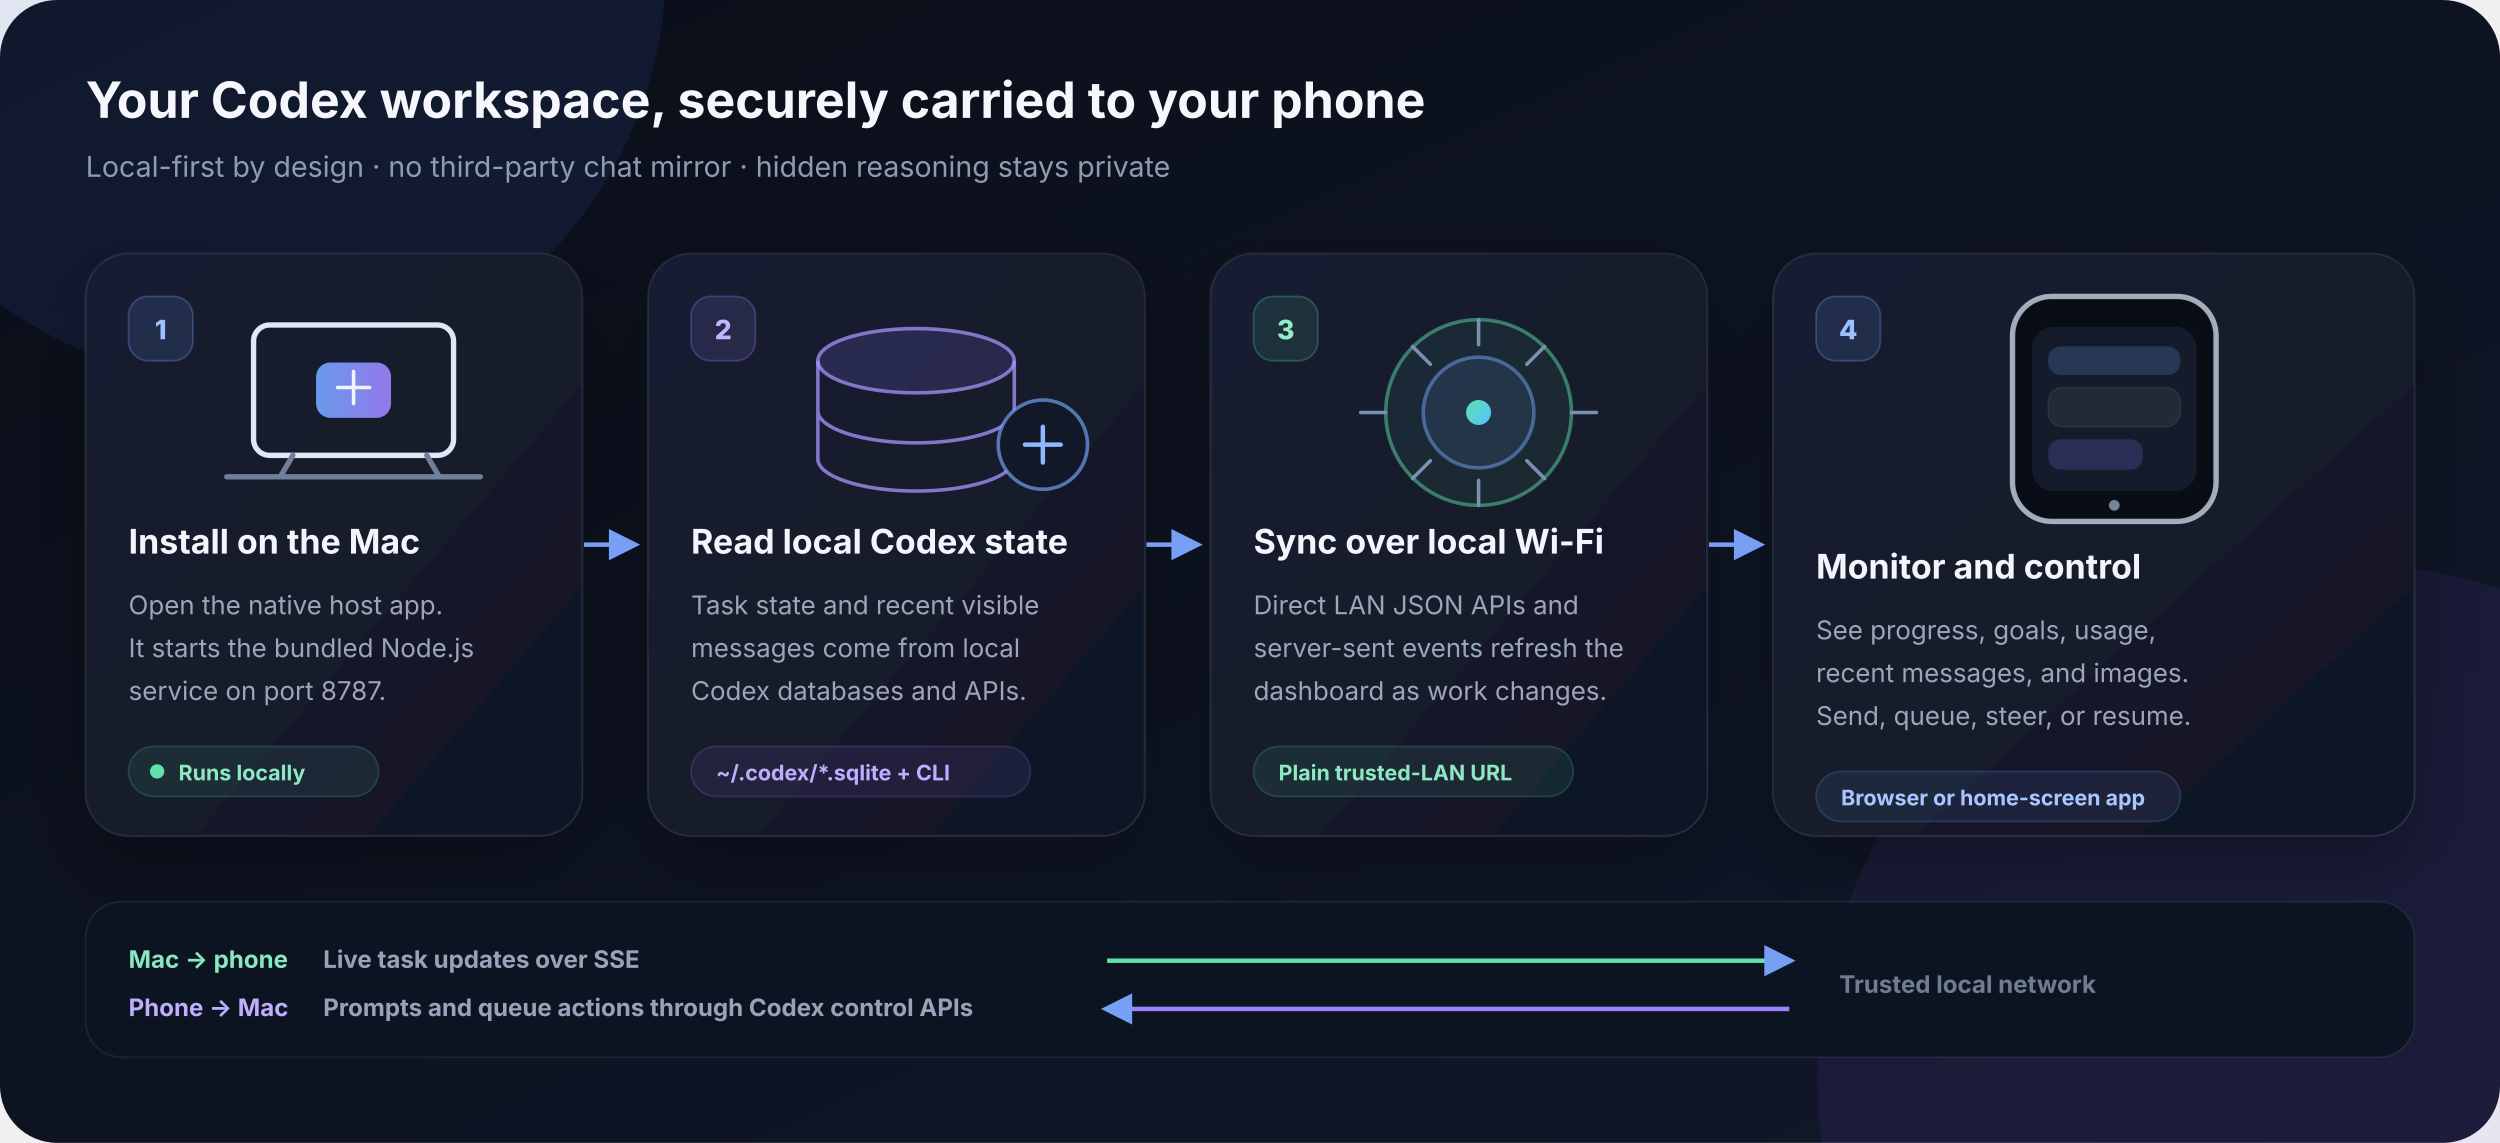
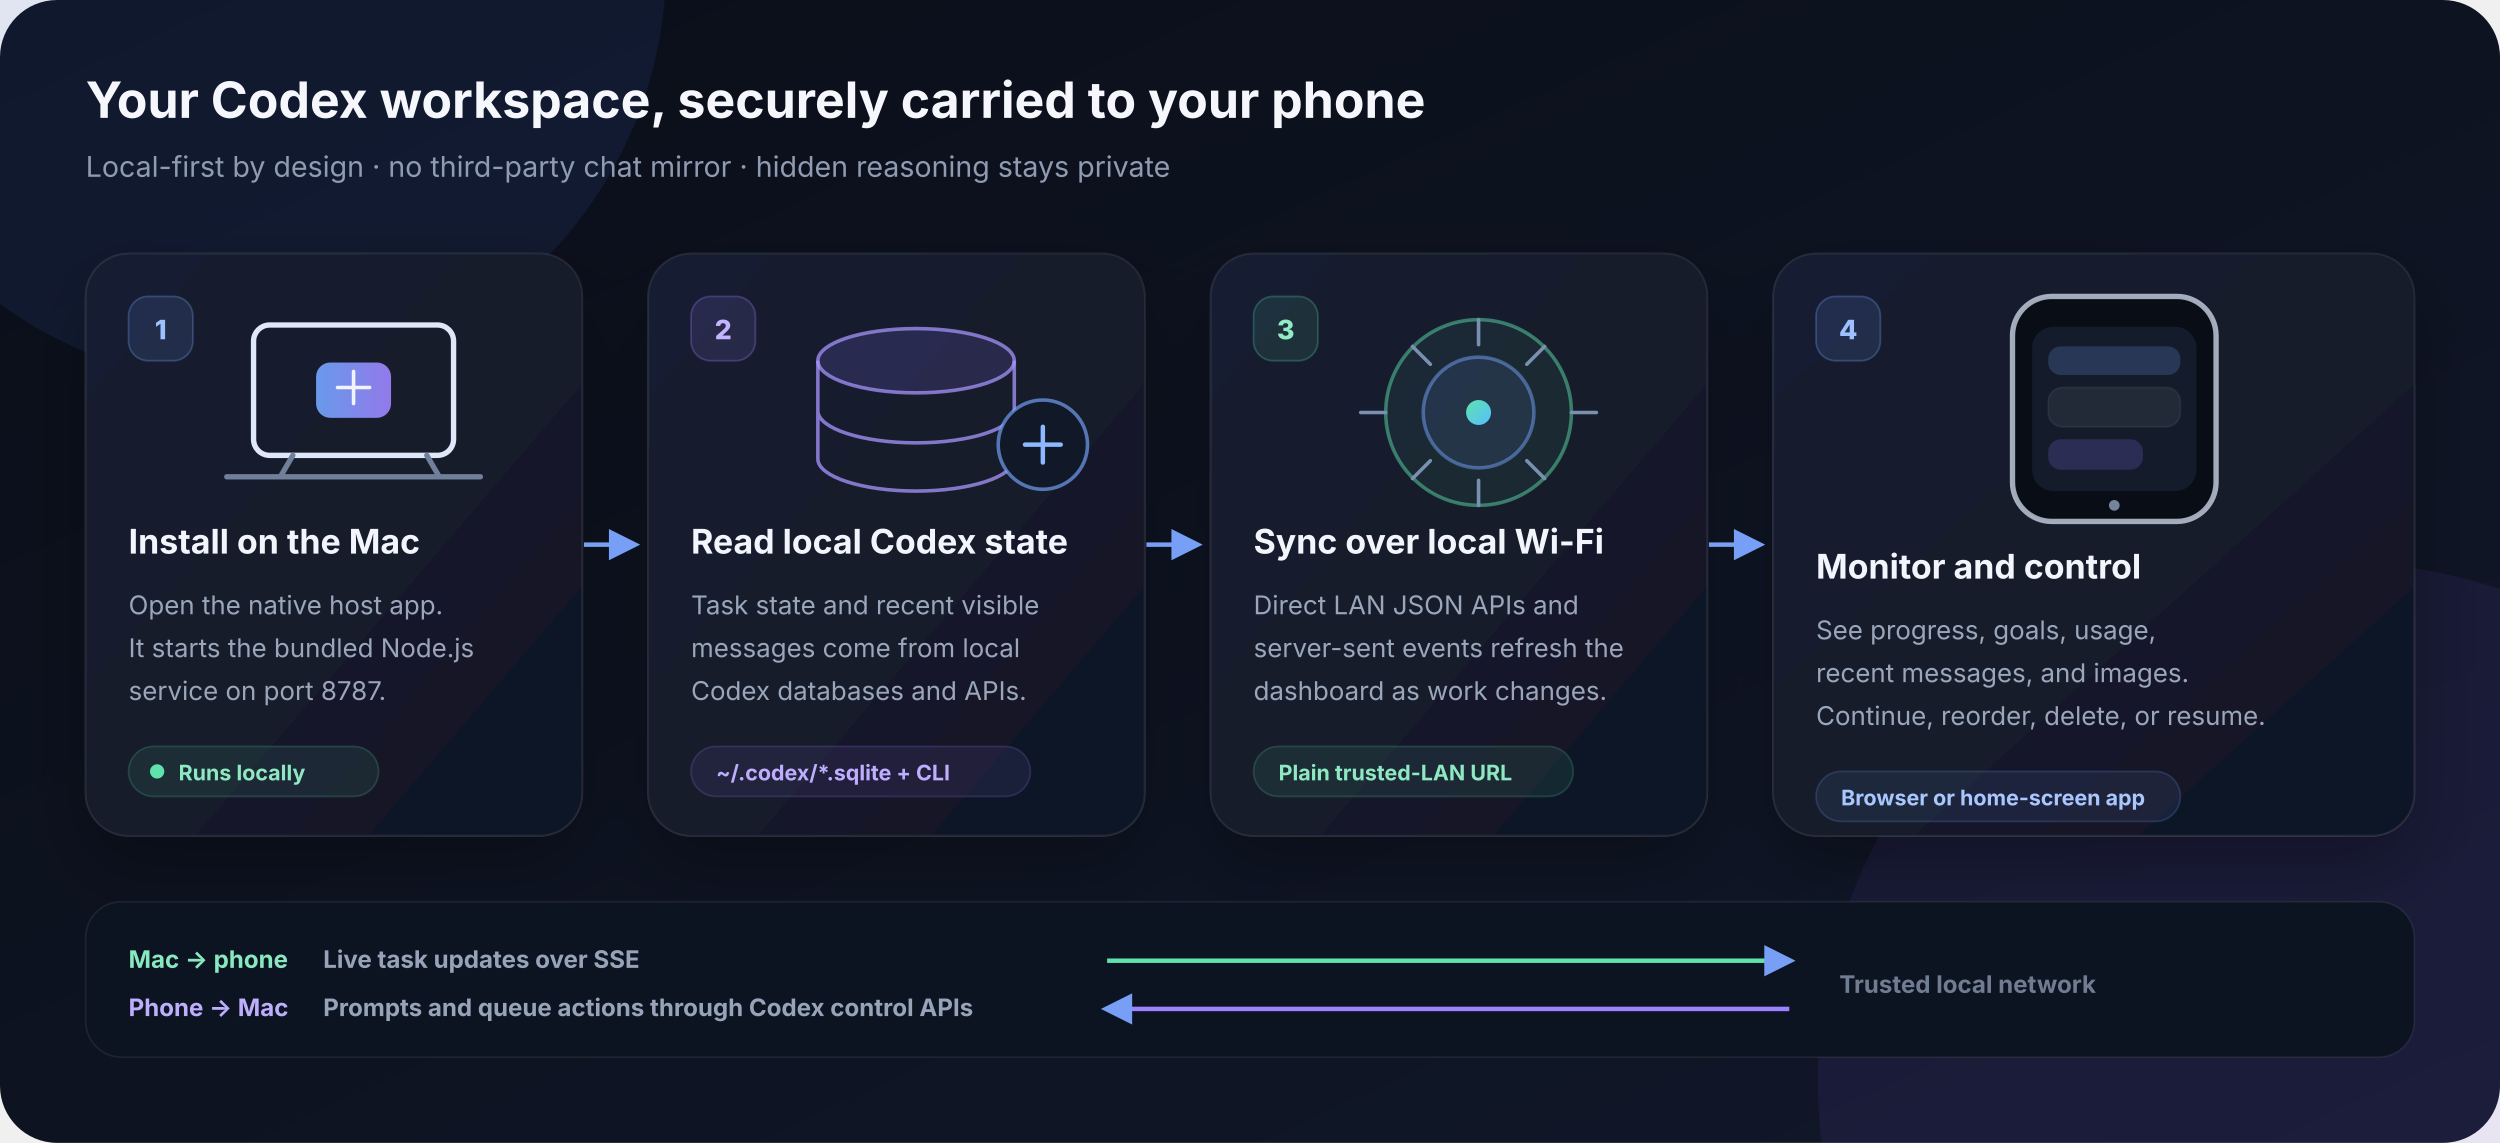
<svg xmlns="http://www.w3.org/2000/svg" width="1400" height="640" viewBox="0 0 1400 640" role="img" aria-labelledby="title desc">
  <defs>
    <linearGradient id="bg" x1="0" y1="0" x2="1" y2="1">
      <stop stop-color="#0a0e18" />
      <stop offset="1" stop-color="#11182a" />
    </linearGradient>
    <linearGradient id="card" x1="0" y1="0" x2="1" y2="1">
      <stop stop-color="#171f31" />
      <stop offset="1" stop-color="#101625" />
    </linearGradient>
    <linearGradient id="accent" x1="0" y1="0" x2="1" y2="0">
      <stop stop-color="#72a7ff" />
      <stop offset="1" stop-color="#a083ff" />
    </linearGradient>
    <linearGradient id="green" x1="0" y1="0" x2="1" y2="1">
      <stop stop-color="#5fe2ac" />
      <stop offset="1" stop-color="#55bfff" />
    </linearGradient>
    <filter id="shadow" x="-20%" y="-20%" width="140%" height="150%">
      <feDropShadow dx="0" dy="18" stdDeviation="20" flood-color="#000" flood-opacity=".28" />
    </filter>
    <marker id="arrow" viewBox="0 0 10 10" refX="8" refY="5" markerWidth="7" markerHeight="7" orient="auto-start-reverse">
      <path d="M0 0 10 5 0 10Z" fill="#779ff6" />
    </marker>
  </defs>
  <rect width="1400" height="640" rx="32" fill="url(#bg)" />
  <circle cx="138" cy="-20" r="235" fill="#4e78ff" opacity=".09" />
  <circle cx="1308" cy="605" r="290" fill="#8a5dff" opacity=".08" />
  <text x="48" y="66" fill="#f5f7fc" font-family="Inter, -apple-system, BlinkMacSystemFont, Segoe UI, sans-serif" font-size="28" font-weight="720">Your Codex workspace, securely carried to your phone</text>
  <text x="48" y="99" fill="#8f9bb1" font-family="Inter, -apple-system, BlinkMacSystemFont, Segoe UI, sans-serif" font-size="16">Local-first by design · no third-party chat mirror · hidden reasoning stays private</text>
  <g filter="url(#shadow)">
    <rect x="48" y="142" width="278" height="326" rx="24" fill="url(#card)" stroke="#ffffff" stroke-opacity=".08" />
    <rect x="363" y="142" width="278" height="326" rx="24" fill="url(#card)" stroke="#ffffff" stroke-opacity=".08" />
    <rect x="678" y="142" width="278" height="326" rx="24" fill="url(#card)" stroke="#ffffff" stroke-opacity=".08" />
    <rect x="993" y="142" width="359" height="326" rx="24" fill="url(#card)" stroke="#ffffff" stroke-opacity=".08" />
  </g>
  <g font-family="Inter, -apple-system, BlinkMacSystemFont, Segoe UI, sans-serif">
    <g transform="translate(72 166)">
      <rect width="36" height="36" rx="11" fill="#78a8ff" fill-opacity=".13" stroke="#78a8ff" stroke-opacity=".28" />
      <text x="18" y="24" text-anchor="middle" fill="#9dc0ff" font-size="15" font-weight="760">1</text>
      <rect x="70" y="16" width="112" height="73" rx="9" fill="none" stroke="#dfe8f8" stroke-width="3" />
      <path d="M55 101h142M92 89l-7 12m82-12 7 12" fill="none" stroke="#70809a" stroke-width="3" stroke-linecap="round" />
      <rect x="105" y="37" width="42" height="31" rx="8" fill="url(#accent)" opacity=".9" />
      <path d="M117 51h18m-9-9v18" stroke="#fff" stroke-width="2" stroke-linecap="round" opacity=".9" />
      <text x="0" y="144" fill="#f2f5fb" font-size="19" font-weight="700">Install on the Mac</text>
      <text x="0" y="178" fill="#9aa6ba" font-size="14.5">Open the native host app.</text>
      <text x="0" y="202" fill="#9aa6ba" font-size="14.5">It starts the bundled Node.js</text>
      <text x="0" y="226" fill="#9aa6ba" font-size="14.5">service on port 8787.</text>
      <rect x="0" y="252" width="140" height="28" rx="14" fill="#5fe2ac" fill-opacity=".09" stroke="#5fe2ac" stroke-opacity=".18" />
      <circle cx="16" cy="266" r="4" fill="#5fe2ac" />
      <text x="28" y="271" fill="#8ee9c3" font-size="12" font-weight="650">Runs locally</text>
    </g>
    <g transform="translate(387 166)">
      <rect width="36" height="36" rx="11" fill="#9d83ff" fill-opacity=".13" stroke="#a083ff" stroke-opacity=".28" />
      <text x="18" y="24" text-anchor="middle" fill="#c3b4ff" font-size="15" font-weight="760">2</text>
      <ellipse cx="126" cy="36" rx="55" ry="18" fill="#8f73ff" fill-opacity=".16" stroke="#aa96ff" stroke-opacity=".72" stroke-width="2" />
      <path d="M71 36v55c0 10 25 18 55 18s55-8 55-18V36M71 64c0 10 25 18 55 18s55-8 55-18" fill="none" stroke="#a895ff" stroke-opacity=".75" stroke-width="2" />
      <circle cx="197" cy="83" r="25" fill="#111827" stroke="#78a8ff" stroke-opacity=".65" stroke-width="2" />
      <path d="M187 83h20m-10-10v20" stroke="#8db7ff" stroke-width="2.5" stroke-linecap="round" />
      <text x="0" y="144" fill="#f2f5fb" font-size="19" font-weight="700">Read local Codex state</text>
      <text x="0" y="178" fill="#9aa6ba" font-size="14.5">Task state and recent visible</text>
      <text x="0" y="202" fill="#9aa6ba" font-size="14.5">messages come from local</text>
      <text x="0" y="226" fill="#9aa6ba" font-size="14.5">Codex databases and APIs.</text>
      <rect x="0" y="252" width="190" height="28" rx="14" fill="#a083ff" fill-opacity=".09" stroke="#a083ff" stroke-opacity=".18" />
      <text x="14" y="271" fill="#bfaeff" font-size="12" font-weight="650">~/.codex/*.sqlite + CLI</text>
    </g>
    <g transform="translate(702 166)">
      <rect width="36" height="36" rx="11" fill="#5fe2ac" fill-opacity=".11" stroke="#5fe2ac" stroke-opacity=".25" />
      <text x="18" y="24" text-anchor="middle" fill="#91ebc7" font-size="15" font-weight="760">3</text>
      <circle cx="126" cy="65" r="52" fill="#5fe2ac" fill-opacity=".07" stroke="#5fe2ac" stroke-opacity=".48" stroke-width="2" />
      <circle cx="126" cy="65" r="31" fill="#78a8ff" fill-opacity=".1" stroke="#78a8ff" stroke-opacity=".48" stroke-width="2" />
      <circle cx="126" cy="65" r="7" fill="url(#green)" />
      <path d="M126 13v14m0 76v14M74 65H60m132 0h-14M89 28l10 10m54 54 10 10m0-74-10 10M99 92l-10 10" stroke="#7990b0" stroke-width="2" stroke-linecap="round" />
      <text x="0" y="144" fill="#f2f5fb" font-size="19" font-weight="700">Sync over local Wi-Fi</text>
      <text x="0" y="178" fill="#9aa6ba" font-size="14.5">Direct LAN JSON APIs and</text>
      <text x="0" y="202" fill="#9aa6ba" font-size="14.5">server-sent events refresh the</text>
      <text x="0" y="226" fill="#9aa6ba" font-size="14.5">dashboard as work changes.</text>
      <rect x="0" y="252" width="179" height="28" rx="14" fill="#5fe2ac" fill-opacity=".09" stroke="#5fe2ac" stroke-opacity=".18" />
      <text x="14" y="271" fill="#8ee9c3" font-size="12" font-weight="650">Plain trusted-LAN URL</text>
    </g>
    <g transform="translate(1017 166)">
      <rect width="36" height="36" rx="11" fill="#78a8ff" fill-opacity=".13" stroke="#78a8ff" stroke-opacity=".28" />
      <text x="18" y="24" text-anchor="middle" fill="#9dc0ff" font-size="15" font-weight="760">4</text>
      <rect x="110" y="0" width="114" height="126" rx="22" fill="#090d16" stroke="#dce6f7" stroke-opacity=".72" stroke-width="3" />
      <rect x="121" y="17" width="92" height="92" rx="12" fill="#141c2b" />
      <rect x="130" y="28" width="74" height="16" rx="7" fill="#78a8ff" fill-opacity=".2" />
      <rect x="130" y="51" width="74" height="22" rx="8" fill="#ffffff" fill-opacity=".06" stroke="#ffffff" stroke-opacity=".06" />
      <rect x="130" y="80" width="53" height="17" rx="7" fill="#8f73ff" fill-opacity=".2" />
      <circle cx="167" cy="117" r="3" fill="#75839b" />
      <text x="0" y="158" fill="#f2f5fb" font-size="19" font-weight="700">Monitor and control</text>
      <text x="0" y="192" fill="#9aa6ba" font-size="14.5">See progress, goals, usage,</text>
      <text x="0" y="216" fill="#9aa6ba" font-size="14.5">recent messages, and images.</text>
-       <text x="0" y="240" fill="#9aa6ba" font-size="14.5">Send, queue, steer, or resume.</text>
+       <text x="0" y="240" fill="#9aa6ba" font-size="14.5">Continue, reorder, delete, or resume.</text>
      <rect x="0" y="266" width="204" height="28" rx="14" fill="#78a8ff" fill-opacity=".09" stroke="#78a8ff" stroke-opacity=".18" />
      <text x="14" y="285" fill="#a9c7ff" font-size="12" font-weight="650">Browser or home-screen app</text>
    </g>
  </g>
  <path d="M327 305h28" stroke="#779ff6" stroke-width="2.5" marker-end="url(#arrow)" />
  <path d="M642 305h28" stroke="#779ff6" stroke-width="2.5" marker-end="url(#arrow)" />
  <path d="M957 305h28" stroke="#779ff6" stroke-width="2.5" marker-end="url(#arrow)" />
  <rect x="48" y="505" width="1304" height="87" rx="20" fill="#0d1421" stroke="#ffffff" stroke-opacity=".07" />
  <path d="M620 538h382" stroke="#5fe2ac" stroke-width="2.5" marker-end="url(#arrow)" />
  <path d="M1002 565H620" stroke="#9b83ff" stroke-width="2.5" marker-end="url(#arrow)" />
  <g font-family="Inter, -apple-system, BlinkMacSystemFont, Segoe UI, sans-serif" font-size="13.5" font-weight="650">
    <text x="72" y="542" fill="#88e8c0">Mac → phone</text>
    <text x="181" y="542" fill="#97a3b8">Live task updates over SSE</text>
    <text x="72" y="569" fill="#beaefe">Phone → Mac</text>
    <text x="181" y="569" fill="#97a3b8">Prompts and queue actions through Codex control APIs</text>
    <text x="1030" y="556" fill="#707c91">Trusted local network</text>
  </g>
</svg>
